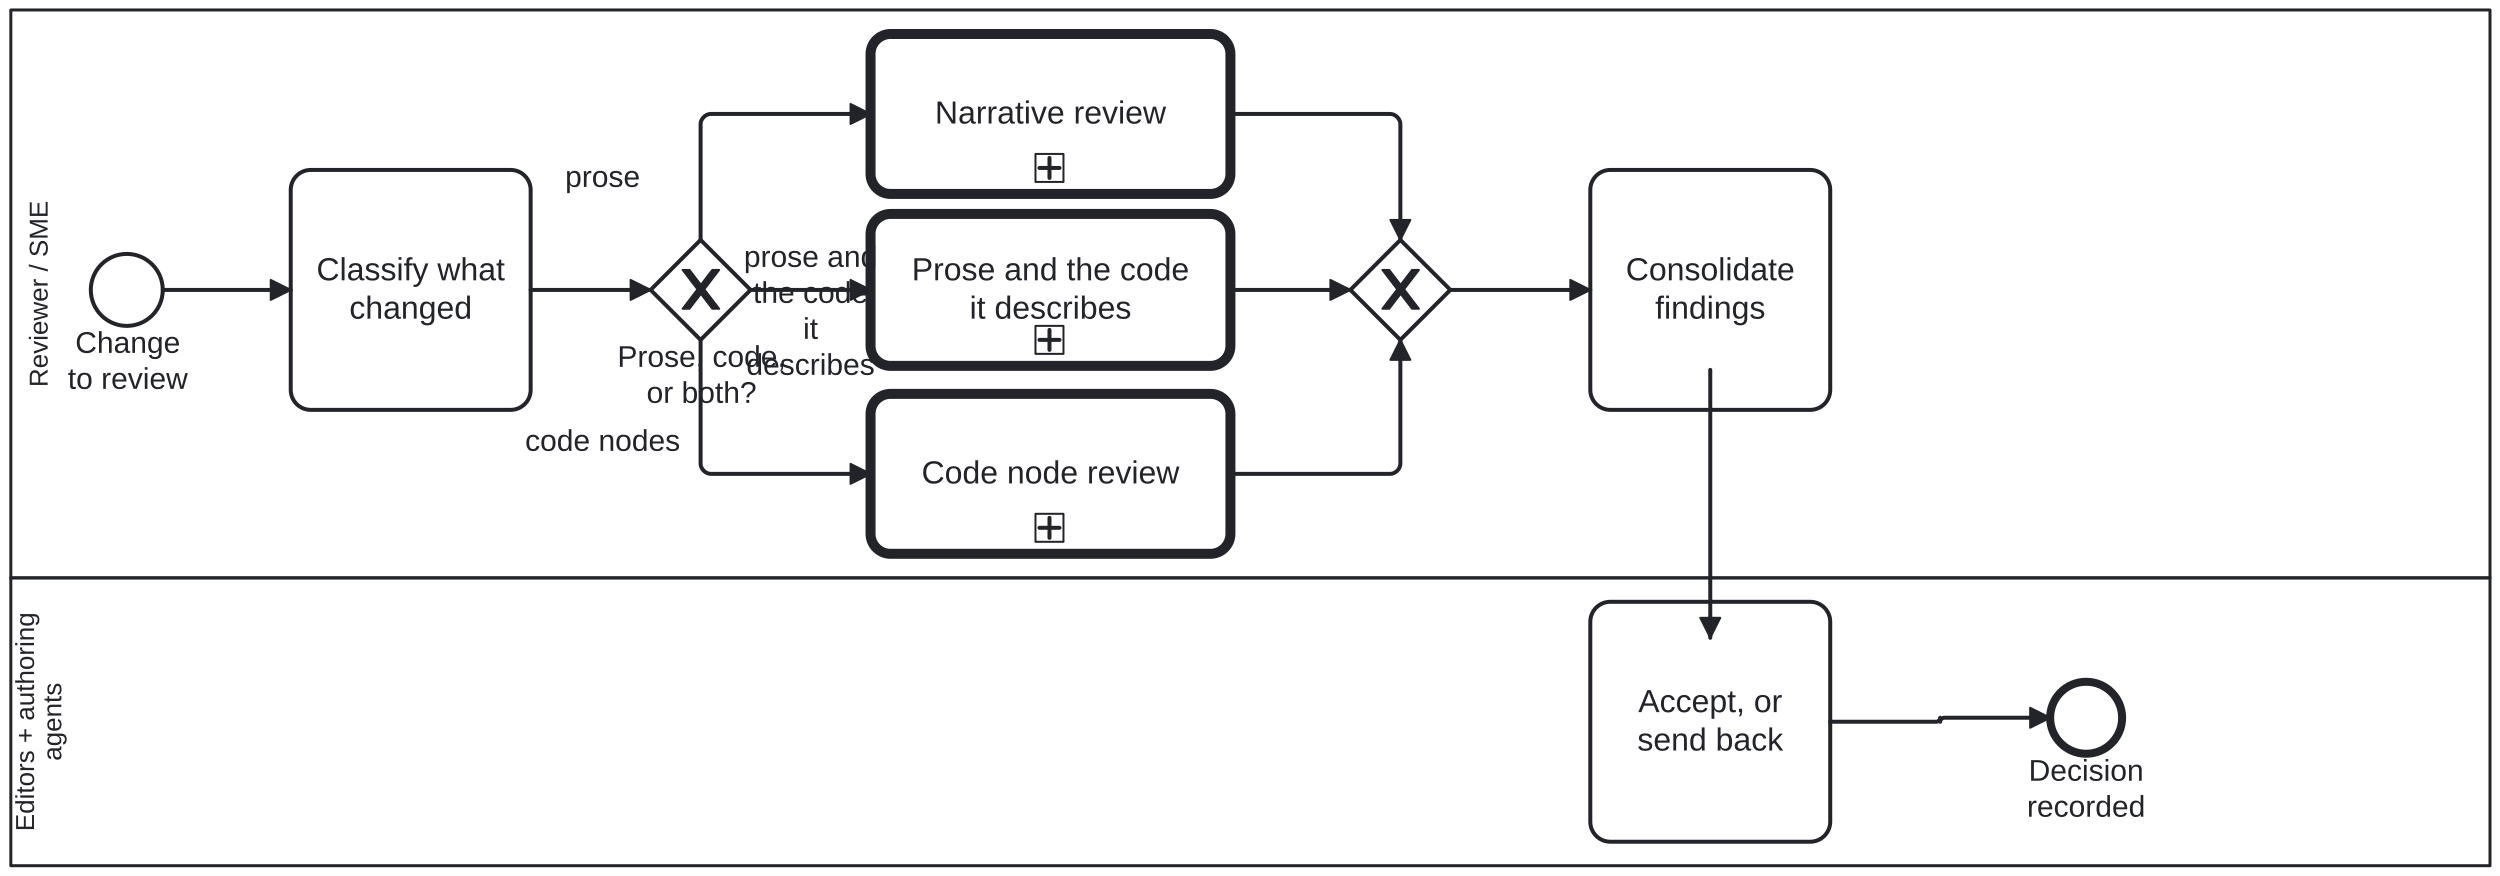
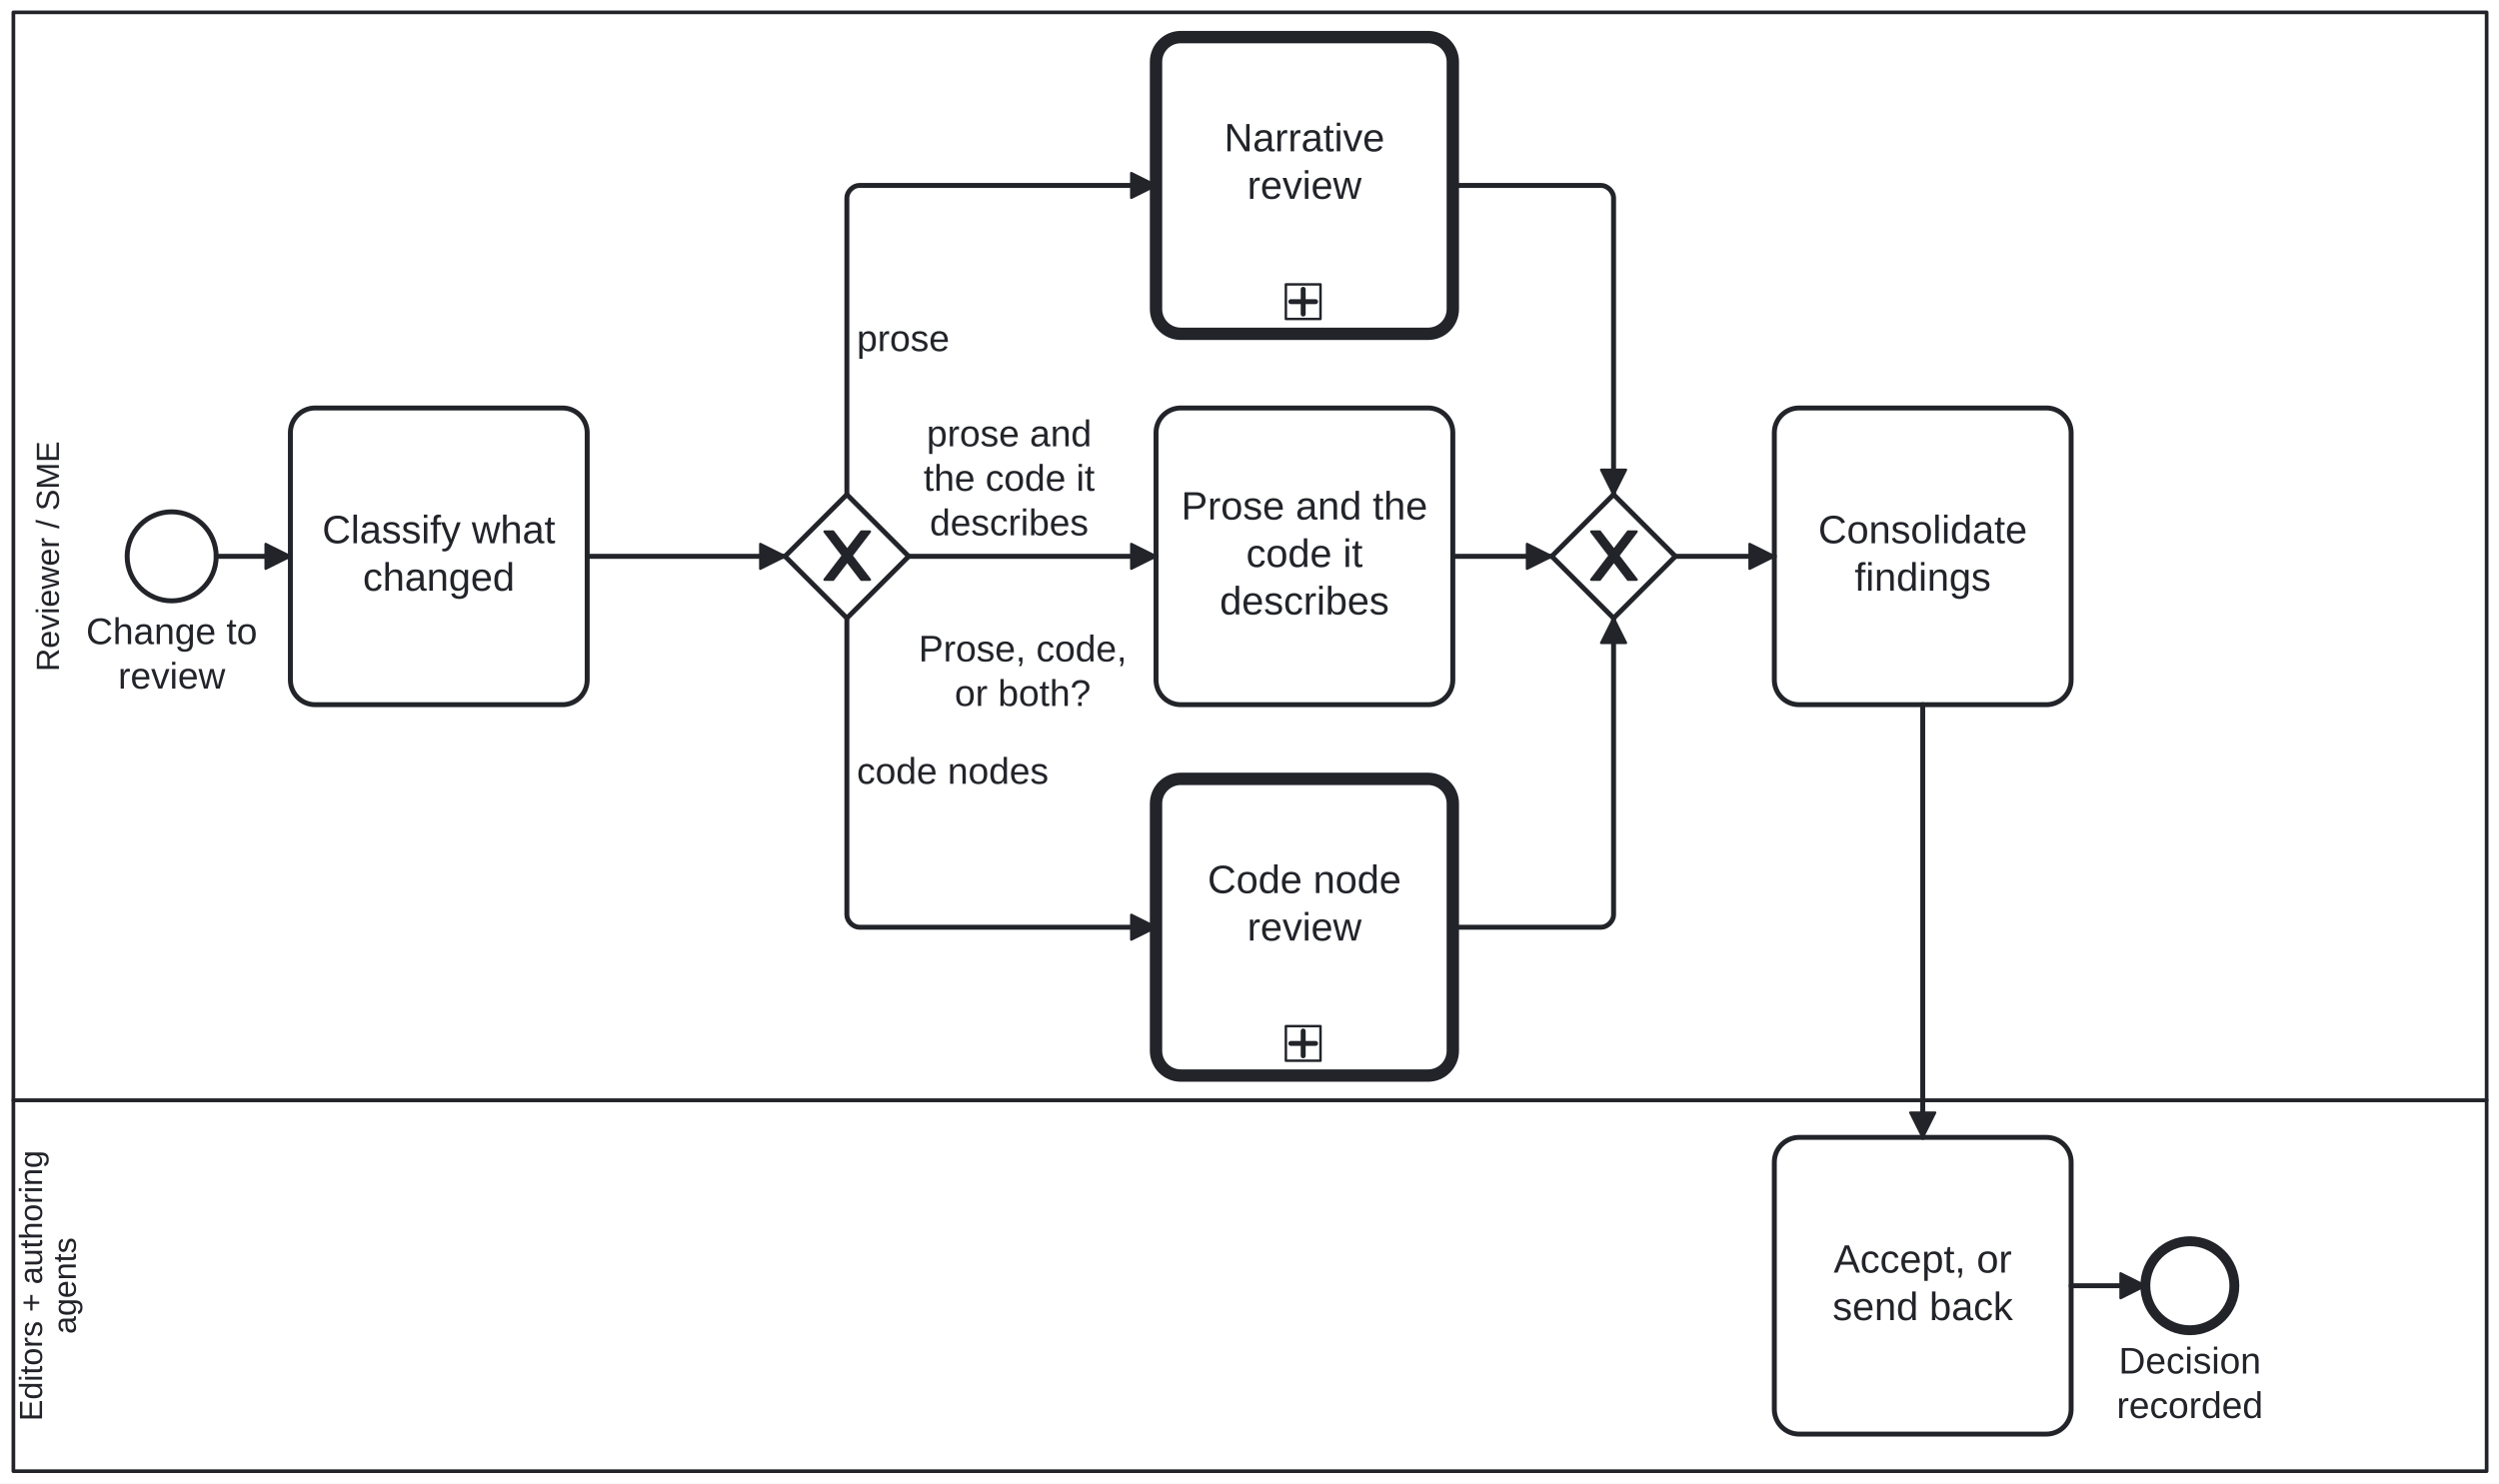
- <svg xmlns="http://www.w3.org/2000/svg" width="100%" style="max-width:100%;height:auto" viewBox="154.587 75 1250.412 438" version="1.1">
-   <rect x="154.587" y="75" width="1250.412" height="438" fill="#ffffff" />
-   <g class="djs-group">
-     <g class="djs-element djs-shape" data-element-id="Lane_EditorDecides" style="display: block;" transform="matrix(1 0 0 1 160 364)">
-       <g class="djs-visual">
-         <rect x="0" y="0" width="1240" height="144" rx="0" ry="0" style="stroke-linecap: round; stroke-linejoin: round; stroke: rgb(34, 36, 42); stroke-width: 1.5px; fill: white; fill-opacity: 0.25;" />
-         <text lineHeight="1.05" class="djs-label" transform="matrix(-1.83697e-16 -1 1 -1.83697e-16 0 144)" style="font-family: Arial, sans-serif; font-size: 13px; font-weight: normal; fill: rgb(34, 36, 42);">
-           <tspan x="17.258" y="11.588">Editors + authoring </tspan>
-           <tspan x="52.484" y="25.238">agents</tspan>
-         </text>
-       </g>
-       <rect class="djs-hit djs-hit-all" x="0" y="0" width="1240" height="144" style="fill: none; stroke-opacity: 0; stroke: white; stroke-width: 15px;" />
+ <svg xmlns="http://www.w3.org/2000/svg" width="100%" style="max-width:100%;height:auto" viewBox="154.587 75 1010.412 600" version="1.1">
+   <rect x="154.587" y="75" width="1010.412" height="600" fill="#ffffff" />
+   <g class="djs-group">
+     <g class="djs-element djs-shape" data-element-id="Lane_EditorDecides" style="display: block;" transform="matrix(1 0 0 1 160 520)">
+       <g class="djs-visual">
+         <rect x="0" y="0" width="1000" height="150" rx="0" ry="0" style="stroke-linecap: round; stroke-linejoin: round; stroke: rgb(34, 36, 42); stroke-width: 1.5px; fill: white; fill-opacity: 0.25;" />
+         <text lineHeight="1.05" class="djs-label" transform="matrix(-1.83697e-16 -1 1 -1.83697e-16 0 150)" style="font-family: Arial, sans-serif; font-size: 13px; font-weight: normal; fill: rgb(34, 36, 42);">
+           <tspan x="20.258" y="11.588">Editors + authoring</tspan>
+           <tspan x="55.484" y="25.238">agents</tspan>
+         </text>
+       </g>
+       <rect class="djs-hit djs-hit-all" x="0" y="0" width="1000" height="150" style="fill: none; stroke-opacity: 0; stroke: white; stroke-width: 15px;" />
    </g>
  </g>
  <g class="djs-group">
    <g class="djs-element djs-shape" data-element-id="Lane_Reviewer" style="display: block;" transform="matrix(1 0 0 1 160 80)">
      <g class="djs-visual">
-         <rect x="0" y="0" width="1240" height="284" rx="0" ry="0" style="stroke-linecap: round; stroke-linejoin: round; stroke: rgb(34, 36, 42); stroke-width: 1.5px; fill: white; fill-opacity: 0.25;" />
-         <text lineHeight="1.05" class="djs-label" transform="matrix(-1.83697e-16 -1 1 -1.83697e-16 0 284)" style="font-family: Arial, sans-serif; font-size: 13px; font-weight: normal; fill: rgb(34, 36, 42);">
-           <tspan x="95.405" y="18.413">Reviewer / SME</tspan>
-         </text>
-       </g>
-       <rect class="djs-hit djs-hit-all" x="0" y="0" width="1240" height="284" style="fill: none; stroke-opacity: 0; stroke: white; stroke-width: 15px;" />
-     </g>
-   </g>
-   <g class="djs-group">
-     <g class="djs-element djs-shape" data-element-id="Start_ChangeToReview" style="display: block;" transform="matrix(1 0 0 1 200 202)">
+         <rect x="0" y="0" width="1000" height="440" rx="0" ry="0" style="stroke-linecap: round; stroke-linejoin: round; stroke: rgb(34, 36, 42); stroke-width: 1.5px; fill: white; fill-opacity: 0.25;" />
+         <text lineHeight="1.05" class="djs-label" transform="matrix(-1.83697e-16 -1 1 -1.83697e-16 0 440)" style="font-family: Arial, sans-serif; font-size: 13px; font-weight: normal; fill: rgb(34, 36, 42);">
+           <tspan x="173.405" y="18.413">Reviewer / SME</tspan>
+         </text>
+       </g>
+       <rect class="djs-hit djs-hit-all" x="0" y="0" width="1000" height="440" style="fill: none; stroke-opacity: 0; stroke: white; stroke-width: 15px;" />
+     </g>
+   </g>
+   <g class="djs-group">
+     <g class="djs-element djs-shape" data-element-id="Start_ChangeToReview" style="display: block;" transform="matrix(1 0 0 1 206 282)">
      <g class="djs-visual">
        <circle cx="18" cy="18" r="18" style="stroke-linecap: round; stroke-linejoin: round; stroke: rgb(34, 36, 42); stroke-width: 2px; fill: white; fill-opacity: 0.95;" />
      </g>
      <rect class="djs-hit djs-hit-all" x="0" y="0" width="36" height="36" style="fill: none; stroke-opacity: 0; stroke: white; stroke-width: 15px;" />
    </g>
  </g>
  <g class="djs-group">
-     <g class="djs-element djs-shape" data-element-id="Start_ChangeToReview_label" style="display: block;" transform="matrix(1 0 0 1 188 238)">
-       <g class="djs-visual">
-         <text lineHeight="1.2" class="djs-label" style="font-family: Arial, sans-serif; font-size: 15px; font-weight: normal; fill: rgb(34, 36, 42);">
-           <tspan x="4.228" y="13.5">Change</tspan>
-           <tspan x="0.489" y="31.5">to review</tspan>
-         </text>
-       </g>
-       <rect class="djs-hit djs-hit-all" x="0" y="0" width="61" height="36" style="fill: none; stroke-opacity: 0; stroke: white; stroke-width: 15px;" />
-     </g>
-   </g>
-   <g class="djs-group">
-     <g class="djs-element djs-shape" data-element-id="Task_ClassifyChange" style="display: block;" transform="matrix(1 0 0 1 300 160)">
+     <g class="djs-element djs-shape" data-element-id="Start_ChangeToReview_label" style="display: block;" transform="matrix(1 0 0 1 169.3828 322)">
+       <g class="djs-visual">
+         <text lineHeight="1.2" class="djs-label" style="font-family: Arial, sans-serif; font-size: 15px; font-weight: normal; fill: rgb(34, 36, 42);">
+           <tspan x="20.007" y="13.5">Change to</tspan>
+           <tspan x="32.945" y="31.5">review</tspan>
+         </text>
+       </g>
+       <rect class="djs-hit djs-hit-all" x="0" y="0" width="109.234" height="36" style="fill: none; stroke-opacity: 0; stroke: white; stroke-width: 15px;" />
+     </g>
+   </g>
+   <g class="djs-group">
+     <g class="djs-element djs-shape" data-element-id="Task_ClassifyChange" style="display: block;" transform="matrix(1 0 0 1 272 240)">
      <g class="djs-visual">
        <rect x="0" y="0" width="120" height="120" rx="10" ry="10" style="stroke-linecap: round; stroke-linejoin: round; stroke: rgb(34, 36, 42); stroke-width: 2px; fill: white; fill-opacity: 0.95;" />
-         <text lineHeight="1.2" class="djs-label" style="font-family: Arial, sans-serif; font-size: 16px; font-weight: normal; fill: rgb(34, 36, 42);">
-           <tspan x="12.875" y="55.2">Classify what</tspan>
-           <tspan x="29.305" y="74.4">changed</tspan>
-         </text>
-       </g>
-       <rect class="djs-hit djs-hit-all" x="0" y="0" width="120" height="120" style="fill: none; stroke-opacity: 0; stroke: white; stroke-width: 15px;" />
-     </g>
-   </g>
-   <g class="djs-group">
-     <g class="djs-element djs-shape" data-element-id="GW_Kind" style="display: block;" transform="matrix(1 0 0 1 480 195)">
+         <text lineHeight="1.2" class="djs-label" transform="translate(0 40.3)" style="font-family: Arial, sans-serif; font-size: 16px; font-weight: normal; fill: rgb(34, 36, 42);">
+           <tspan x="12.875" y="14.4">Classify what</tspan>
+           <tspan x="29.305" y="33.6">changed</tspan>
+         </text>
+       </g>
+       <rect class="djs-hit djs-hit-all" x="0" y="0" width="120" height="120" style="fill: none; stroke-opacity: 0; stroke: white; stroke-width: 15px;" />
+     </g>
+   </g>
+   <g class="djs-group">
+     <g class="djs-element djs-shape" data-element-id="GW_Kind" style="display: block;" transform="matrix(1 0 0 1 472 275)">
      <g class="djs-visual">
        <polygon points="25,0 50,25 25,50 0,25" style="stroke-linecap: round; stroke-linejoin: round; stroke: rgb(34, 36, 42); stroke-width: 2px; fill: white; fill-opacity: 0.95;" />
        <path d="m 16,15 7.429,9.714 -7.429,9.714 3.429,0 5.714,-7.464 5.714,7.464 3.429,0 -7.429,-9.714 7.429,-9.714 -3.429,0 -5.714,7.464 -5.714,-7.464 -3.429,0 z" style="fill: rgb(34, 36, 42); stroke-linecap: round; stroke-linejoin: round; stroke: rgb(34, 36, 42); stroke-width: 1px;" />
      </g>
      <rect class="djs-hit djs-hit-all" x="0" y="0" width="50" height="50" style="fill: none; stroke-opacity: 0; stroke: white; stroke-width: 15px;" />
    </g>
  </g>
  <g class="djs-group">
-     <g class="djs-element djs-shape" data-element-id="GW_Kind_label" style="display: block;" transform="matrix(1 0 0 1 463 245)">
-       <g class="djs-visual">
-         <text lineHeight="1.2" class="djs-label" style="font-family: Arial, sans-serif; font-size: 15px; font-weight: normal; fill: rgb(34, 36, 42);">
-           <tspan x="0.393" y="13.5">Prose, code,</tspan>
-           <tspan x="14.979" y="31.5">or both?</tspan>
-         </text>
-       </g>
-       <rect class="djs-hit djs-hit-all" x="0" y="0" width="85" height="36" style="fill: none; stroke-opacity: 0; stroke: white; stroke-width: 15px;" />
+     <g class="djs-element djs-shape" data-element-id="GW_Kind_label" style="display: block;" transform="matrix(1 0 0 1 506 329)">
+       <g class="djs-visual">
+         <text lineHeight="1.2" class="djs-label" style="font-family: Arial, sans-serif; font-size: 15px; font-weight: normal; fill: rgb(34, 36, 42);">
+           <tspan x="20.002" y="13.5">Prose, code,</tspan>
+           <tspan x="34.589" y="31.5">or both?</tspan>
+         </text>
+       </g>
+       <rect class="djs-hit djs-hit-all" x="0" y="0" width="124.219" height="36" style="fill: none; stroke-opacity: 0; stroke: white; stroke-width: 15px;" />
    </g>
  </g>
  <g class="djs-group">
    <a class="fa-subprocess-link" href="review-narrative.svg" target="_top">
-       <g class="djs-element djs-shape" data-element-id="Call_NarrativeReview" style="display: block;" transform="matrix(1 0 0 1 590 92)">
+       <g class="djs-element djs-shape" data-element-id="Call_NarrativeReview" style="display: block;" transform="matrix(1 0 0 1 622 90)">
        <g class="djs-visual">
-           <rect x="0" y="0" width="180" height="80" rx="10" ry="10" style="stroke-linecap: round; stroke-linejoin: round; stroke: rgb(34, 36, 42); stroke-width: 5px; fill: white; fill-opacity: 0.95;" />
-           <text lineHeight="1.2" class="djs-label" style="font-family: Arial, sans-serif; font-size: 16px; font-weight: normal; fill: rgb(34, 36, 42);">
-             <tspan x="32.207" y="44.8">Narrative review</tspan>
+           <rect x="0" y="0" width="120" height="120" rx="10" ry="10" style="stroke-linecap: round; stroke-linejoin: round; stroke: rgb(34, 36, 42); stroke-width: 5px; fill: white; fill-opacity: 0.95;" />
+           <text lineHeight="1.2" class="djs-label" transform="translate(0 31.8)" style="font-family: Arial, sans-serif; font-size: 16px; font-weight: normal; fill: rgb(34, 36, 42);">
+             <tspan x="27.547" y="14.4">Narrative</tspan>
+             <tspan x="36.883" y="33.6">review</tspan>
          </text>
-           <rect x="0" y="0" width="14" height="14" rx="0" ry="0" style="stroke-linecap: round; stroke-linejoin: round; stroke: rgb(34, 36, 42); stroke-width: 1px; fill: white;" transform="matrix(1 0 0 1 82.5 60)" />
-           <path data-marker="sub-process" d="m82.5,60 m 7,2 l 0,10 m -5,-5 l 10,0" style="fill: white; stroke-linecap: round; stroke-linejoin: round; stroke: rgb(34, 36, 42); stroke-width: 2px;" />
+           <rect x="0" y="0" width="14" height="14" rx="0" ry="0" style="stroke-linecap: round; stroke-linejoin: round; stroke: rgb(34, 36, 42); stroke-width: 1px; fill: white;" transform="matrix(1 0 0 1 52.5 100)" />
+           <path data-marker="sub-process" d="m52.5,100 m 7,2 l 0,10 m -5,-5 l 10,0" style="fill: white; stroke-linecap: round; stroke-linejoin: round; stroke: rgb(34, 36, 42); stroke-width: 2px;" />
        </g>
-         <rect class="djs-hit djs-hit-all" x="0" y="0" width="180" height="80" style="fill: none; stroke-opacity: 0; stroke: white; stroke-width: 15px;" />
+         <rect class="djs-hit djs-hit-all" x="0" y="0" width="120" height="120" style="fill: none; stroke-opacity: 0; stroke: white; stroke-width: 15px;" />
      </g>
    </a>
  </g>
  <g class="djs-group">
-     <g class="djs-element djs-shape" data-element-id="Call_CodeReview" style="display: block;" transform="matrix(1 0 0 1 590 272)">
-       <g class="djs-visual">
-         <rect x="0" y="0" width="180" height="80" rx="10" ry="10" style="stroke-linecap: round; stroke-linejoin: round; stroke: rgb(34, 36, 42); stroke-width: 5px; fill: white; fill-opacity: 0.95;" />
-         <text lineHeight="1.2" class="djs-label" style="font-family: Arial, sans-serif; font-size: 16px; font-weight: normal; fill: rgb(34, 36, 42);">
-           <tspan x="25.516" y="44.8">Code node review</tspan>
-         </text>
-         <rect x="0" y="0" width="14" height="14" rx="0" ry="0" style="stroke-linecap: round; stroke-linejoin: round; stroke: rgb(34, 36, 42); stroke-width: 1px; fill: white;" transform="matrix(1 0 0 1 82.5 60)" />
-         <path data-marker="sub-process" d="m82.5,60 m 7,2 l 0,10 m -5,-5 l 10,0" style="fill: white; stroke-linecap: round; stroke-linejoin: round; stroke: rgb(34, 36, 42); stroke-width: 2px;" />
-       </g>
-       <rect class="djs-hit djs-hit-all" x="0" y="0" width="180" height="80" style="fill: none; stroke-opacity: 0; stroke: white; stroke-width: 15px;" />
-     </g>
-   </g>
-   <g class="djs-group">
-     <g class="djs-element djs-shape" data-element-id="Call_NarrativeCodeReview" style="display: block;" transform="matrix(1 0 0 1 590 182)">
-       <g class="djs-visual">
-         <rect x="0" y="0" width="180" height="76" rx="10" ry="10" style="stroke-linecap: round; stroke-linejoin: round; stroke: rgb(34, 36, 42); stroke-width: 5px; fill: white; fill-opacity: 0.95;" />
-         <text lineHeight="1.2" class="djs-label" style="font-family: Arial, sans-serif; font-size: 16px; font-weight: normal; fill: rgb(34, 36, 42);">
-           <tspan x="20.617" y="33.2">Prose and the code</tspan>
-           <tspan x="49.539" y="52.4">it describes</tspan>
-         </text>
-         <rect x="0" y="0" width="14" height="14" rx="0" ry="0" style="stroke-linecap: round; stroke-linejoin: round; stroke: rgb(34, 36, 42); stroke-width: 1px; fill: white;" transform="matrix(1 0 0 1 82.5 56)" />
-         <path data-marker="sub-process" d="m82.5,56 m 7,2 l 0,10 m -5,-5 l 10,0" style="fill: white; stroke-linecap: round; stroke-linejoin: round; stroke: rgb(34, 36, 42); stroke-width: 2px;" />
-       </g>
-       <rect class="djs-hit djs-hit-all" x="0" y="0" width="180" height="76" style="fill: none; stroke-opacity: 0; stroke: white; stroke-width: 15px;" />
-     </g>
-   </g>
-   <g class="djs-group">
-     <g class="djs-element djs-shape" data-element-id="GW_Join" style="display: block;" transform="matrix(1 0 0 1 830 195)">
+     <g class="djs-element djs-shape" data-element-id="Call_CodeReview" style="display: block;" transform="matrix(1 0 0 1 622 390)">
+       <g class="djs-visual">
+         <rect x="0" y="0" width="120" height="120" rx="10" ry="10" style="stroke-linecap: round; stroke-linejoin: round; stroke: rgb(34, 36, 42); stroke-width: 5px; fill: white; fill-opacity: 0.95;" />
+         <text lineHeight="1.2" class="djs-label" transform="translate(0 31.8)" style="font-family: Arial, sans-serif; font-size: 16px; font-weight: normal; fill: rgb(34, 36, 42);">
+           <tspan x="20.855" y="14.4">Code node</tspan>
+           <tspan x="36.883" y="33.6">review</tspan>
+         </text>
+         <rect x="0" y="0" width="14" height="14" rx="0" ry="0" style="stroke-linecap: round; stroke-linejoin: round; stroke: rgb(34, 36, 42); stroke-width: 1px; fill: white;" transform="matrix(1 0 0 1 52.5 100)" />
+         <path data-marker="sub-process" d="m52.5,100 m 7,2 l 0,10 m -5,-5 l 10,0" style="fill: white; stroke-linecap: round; stroke-linejoin: round; stroke: rgb(34, 36, 42); stroke-width: 2px;" />
+       </g>
+       <rect class="djs-hit djs-hit-all" x="0" y="0" width="120" height="120" style="fill: none; stroke-opacity: 0; stroke: white; stroke-width: 15px;" />
+     </g>
+   </g>
+   <g class="djs-group">
+     <g class="djs-element djs-shape" data-element-id="Call_NarrativeCodeReview" style="display: block;" transform="matrix(1 0 0 1 622 240)">
+       <g class="djs-visual">
+         <rect x="0" y="0" width="120" height="120" rx="10" ry="10" style="stroke-linecap: round; stroke-linejoin: round; stroke: rgb(34, 36, 42); stroke-width: 2px; fill: white; fill-opacity: 0.95;" />
+         <text lineHeight="1.2" class="djs-label" transform="translate(0 30.7)" style="font-family: Arial, sans-serif; font-size: 16px; font-weight: normal; fill: rgb(34, 36, 42);">
+           <tspan x="10.188" y="14.4">Prose and the</tspan>
+           <tspan x="36.43" y="33.6">code it</tspan>
+           <tspan x="25.762" y="52.8">describes</tspan>
+         </text>
+       </g>
+       <rect class="djs-hit djs-hit-all" x="0" y="0" width="120" height="120" style="fill: none; stroke-opacity: 0; stroke: white; stroke-width: 15px;" />
+     </g>
+   </g>
+   <g class="djs-group">
+     <g class="djs-element djs-shape" data-element-id="GW_Join" style="display: block;" transform="matrix(1 0 0 1 782 275)">
      <g class="djs-visual">
        <polygon points="25,0 50,25 25,50 0,25" style="stroke-linecap: round; stroke-linejoin: round; stroke: rgb(34, 36, 42); stroke-width: 2px; fill: white; fill-opacity: 0.95;" />
        <path d="m 16,15 7.429,9.714 -7.429,9.714 3.429,0 5.714,-7.464 5.714,7.464 3.429,0 -7.429,-9.714 7.429,-9.714 -3.429,0 -5.714,7.464 -5.714,-7.464 -3.429,0 z" style="fill: rgb(34, 36, 42); stroke-linecap: round; stroke-linejoin: round; stroke: rgb(34, 36, 42); stroke-width: 1px;" />
      </g>
      <rect class="djs-hit djs-hit-all" x="0" y="0" width="50" height="50" style="fill: none; stroke-opacity: 0; stroke: white; stroke-width: 15px;" />
    </g>
  </g>
  <g class="djs-group">
-     <g class="djs-element djs-shape" data-element-id="Task_Consolidate" style="display: block;" transform="matrix(1 0 0 1 950 160)">
+     <g class="djs-element djs-shape" data-element-id="Task_Consolidate" style="display: block;" transform="matrix(1 0 0 1 872 240)">
      <g class="djs-visual">
        <rect x="0" y="0" width="120" height="120" rx="10" ry="10" style="stroke-linecap: round; stroke-linejoin: round; stroke: rgb(34, 36, 42); stroke-width: 2px; fill: white; fill-opacity: 0.95;" />
-         <text lineHeight="1.2" class="djs-label" style="font-family: Arial, sans-serif; font-size: 16px; font-weight: normal; fill: rgb(34, 36, 42);">
-           <tspan x="17.75" y="55.2">Consolidate </tspan>
-           <tspan x="32.426" y="74.4">findings</tspan>
-         </text>
-       </g>
-       <rect class="djs-hit djs-hit-all" x="0" y="0" width="120" height="120" style="fill: none; stroke-opacity: 0; stroke: white; stroke-width: 15px;" />
-     </g>
-   </g>
-   <g class="djs-group">
-     <g class="djs-element djs-shape" data-element-id="Task_EditorDecides" style="display: block;" transform="matrix(1 0 0 1 950 376)">
+         <text lineHeight="1.2" class="djs-label" transform="translate(0 40.3)" style="font-family: Arial, sans-serif; font-size: 16px; font-weight: normal; fill: rgb(34, 36, 42);">
+           <tspan x="17.75" y="14.4">Consolidate</tspan>
+           <tspan x="32.426" y="33.6">findings</tspan>
+         </text>
+       </g>
+       <rect class="djs-hit djs-hit-all" x="0" y="0" width="120" height="120" style="fill: none; stroke-opacity: 0; stroke: white; stroke-width: 15px;" />
+     </g>
+   </g>
+   <g class="djs-group">
+     <g class="djs-element djs-shape" data-element-id="Task_EditorDecides" style="display: block;" transform="matrix(1 0 0 1 872 535)">
      <g class="djs-visual">
        <rect x="0" y="0" width="120" height="120" rx="10" ry="10" style="stroke-linecap: round; stroke-linejoin: round; stroke: rgb(34, 36, 42); stroke-width: 2px; fill: white; fill-opacity: 0.95;" />
-         <text lineHeight="1.2" class="djs-label" style="font-family: Arial, sans-serif; font-size: 16px; font-weight: normal; fill: rgb(34, 36, 42);">
-           <tspan x="23.984" y="55.2">Accept, or </tspan>
-           <tspan x="23.531" y="74.4">send back</tspan>
-         </text>
-       </g>
-       <rect class="djs-hit djs-hit-all" x="0" y="0" width="120" height="120" style="fill: none; stroke-opacity: 0; stroke: white; stroke-width: 15px;" />
-     </g>
-   </g>
-   <g class="djs-group">
-     <g class="djs-element djs-shape" data-element-id="End_Reviewed" style="display: block;" transform="matrix(1 0 0 1 1180 416)">
+         <text lineHeight="1.2" class="djs-label" transform="translate(0 40.3)" style="font-family: Arial, sans-serif; font-size: 16px; font-weight: normal; fill: rgb(34, 36, 42);">
+           <tspan x="23.984" y="14.4">Accept, or</tspan>
+           <tspan x="23.531" y="33.6">send back</tspan>
+         </text>
+       </g>
+       <rect class="djs-hit djs-hit-all" x="0" y="0" width="120" height="120" style="fill: none; stroke-opacity: 0; stroke: white; stroke-width: 15px;" />
+     </g>
+   </g>
+   <g class="djs-group">
+     <g class="djs-element djs-shape" data-element-id="End_Reviewed" style="display: block;" transform="matrix(1 0 0 1 1022 577)">
      <g class="djs-visual">
        <circle cx="18" cy="18" r="18" style="stroke-linecap: round; stroke-linejoin: round; stroke: rgb(34, 36, 42); stroke-width: 4px; fill: white; fill-opacity: 0.95;" />
      </g>
      <rect class="djs-hit djs-hit-all" x="0" y="0" width="36" height="36" style="fill: none; stroke-opacity: 0; stroke: white; stroke-width: 15px;" />
    </g>
  </g>
  <g class="djs-group">
-     <g class="djs-element djs-shape" data-element-id="End_Reviewed_label" style="display: block;" transform="matrix(1 0 0 1 1168 452)">
-       <g class="djs-visual">
-         <text lineHeight="1.2" class="djs-label" style="font-family: Arial, sans-serif; font-size: 15px; font-weight: normal; fill: rgb(34, 36, 42);">
-           <tspan x="1.238" y="13.5">Decision</tspan>
-           <tspan x="0.399" y="31.5">recorded</tspan>
-         </text>
-       </g>
-       <rect class="djs-hit djs-hit-all" x="0" y="0" width="60" height="36" style="fill: none; stroke-opacity: 0; stroke: white; stroke-width: 15px;" />
+     <g class="djs-element djs-shape" data-element-id="End_Reviewed_label" style="display: block;" transform="matrix(1 0 0 1 990.3984 617)">
+       <g class="djs-visual">
+         <text lineHeight="1.2" class="djs-label" style="font-family: Arial, sans-serif; font-size: 15px; font-weight: normal; fill: rgb(34, 36, 42);">
+           <tspan x="20.839" y="13.5">Decision</tspan>
+           <tspan x="20.001" y="31.5">recorded</tspan>
+         </text>
+       </g>
+       <rect class="djs-hit djs-hit-all" x="0" y="0" width="99.203" height="36" style="fill: none; stroke-opacity: 0; stroke: white; stroke-width: 15px;" />
    </g>
  </g>
  <g class="djs-group">
    <g class="djs-element djs-connection" data-element-id="F_R1" style="display: block;">
      <g class="djs-visual">
        <defs>
          <marker id="bpmn-marker-1" viewBox="0 0 20 20" refX="11" refY="10" markerWidth="10" markerHeight="10" orient="auto">
            <path d="M 1 5 L 11 10 L 1 15 Z" style="stroke-linecap: round; stroke-linejoin: round; stroke: rgb(34, 36, 42); stroke-width: 1px; fill: rgb(34, 36, 42);" />
          </marker>
        </defs>
-         <path data-corner-radius="5" style="fill: none; stroke-linecap: round; stroke-linejoin: round; stroke: rgb(34, 36, 42); stroke-width: 2px; marker-end: url('#bpmn-marker-1');" d="M236,220L300,220" />
-       </g>
-       <path d="M236,220L300,220" class="djs-hit djs-hit-stroke" style="fill: none; stroke-opacity: 0; stroke: white; stroke-width: 15px;" />
+         <path data-corner-radius="5" style="fill: none; stroke-linecap: round; stroke-linejoin: round; stroke: rgb(34, 36, 42); stroke-width: 2px; marker-end: url('#bpmn-marker-1');" d="M242,300L272,300" />
+       </g>
+       <path d="M242,300L272,300" class="djs-hit djs-hit-stroke" style="fill: none; stroke-opacity: 0; stroke: white; stroke-width: 15px;" />
    </g>
  </g>
  <g class="djs-group">
    <g class="djs-element djs-connection" data-element-id="F_R2" style="display: block;">
      <g class="djs-visual">
        <defs>
          <marker id="bpmn-marker-2" viewBox="0 0 20 20" refX="11" refY="10" markerWidth="10" markerHeight="10" orient="auto">
            <path d="M 1 5 L 11 10 L 1 15 Z" style="stroke-linecap: round; stroke-linejoin: round; stroke: rgb(34, 36, 42); stroke-width: 1px; fill: rgb(34, 36, 42);" />
          </marker>
        </defs>
-         <path data-corner-radius="5" style="fill: none; stroke-linecap: round; stroke-linejoin: round; stroke: rgb(34, 36, 42); stroke-width: 2px; marker-end: url('#bpmn-marker-2');" d="M420,220L480,220" />
-       </g>
-       <path d="M420,220L480,220" class="djs-hit djs-hit-stroke" style="fill: none; stroke-opacity: 0; stroke: white; stroke-width: 15px;" />
+         <path data-corner-radius="5" style="fill: none; stroke-linecap: round; stroke-linejoin: round; stroke: rgb(34, 36, 42); stroke-width: 2px; marker-end: url('#bpmn-marker-2');" d="M392,300L472,300" />
+       </g>
+       <path d="M392,300L472,300" class="djs-hit djs-hit-stroke" style="fill: none; stroke-opacity: 0; stroke: white; stroke-width: 15px;" />
    </g>
  </g>
  <g class="djs-group">
    <g class="djs-element djs-connection" data-element-id="F_R3" style="display: block;">
      <g class="djs-visual">
        <defs>
          <marker id="bpmn-marker-3" viewBox="0 0 20 20" refX="11" refY="10" markerWidth="10" markerHeight="10" orient="auto">
            <path d="M 1 5 L 11 10 L 1 15 Z" style="stroke-linecap: round; stroke-linejoin: round; stroke: rgb(34, 36, 42); stroke-width: 1px; fill: rgb(34, 36, 42);" />
          </marker>
        </defs>
-         <path data-corner-radius="5" style="fill: none; stroke-linecap: round; stroke-linejoin: round; stroke: rgb(34, 36, 42); stroke-width: 2px; marker-end: url('#bpmn-marker-3');" d="M505,195L505,137C505,134.5,507.5,132,510,132L590,132" />
-       </g>
-       <path d="M505,195L505,132L590,132" class="djs-hit djs-hit-stroke" style="fill: none; stroke-opacity: 0; stroke: white; stroke-width: 15px;" />
-     </g>
-   </g>
-   <g class="djs-group">
-     <g class="djs-element djs-shape" data-element-id="F_R3_label" style="display: block;" transform="matrix(1 0 0 1 437 155)">
-       <g class="djs-visual">
-         <text lineHeight="1.2" class="djs-label" style="font-family: Arial, sans-serif; font-size: 15px; font-weight: normal; fill: rgb(34, 36, 42);">
-           <tspan x="0.239" y="13.5">prose</tspan>
-         </text>
-       </g>
-       <rect class="djs-hit djs-hit-all" x="0" y="0" width="38" height="18" style="fill: none; stroke-opacity: 0; stroke: white; stroke-width: 15px;" />
+         <path data-corner-radius="5" style="fill: none; stroke-linecap: round; stroke-linejoin: round; stroke: rgb(34, 36, 42); stroke-width: 2px; marker-end: url('#bpmn-marker-3');" d="M497,275L497,155C497,152.5,499.5,150,502,150L622,150" />
+       </g>
+       <path d="M497,275L497,150L622,150" class="djs-hit djs-hit-stroke" style="fill: none; stroke-opacity: 0; stroke: white; stroke-width: 15px;" />
+     </g>
+   </g>
+   <g class="djs-group">
+     <g class="djs-element djs-shape" data-element-id="F_R3_label" style="display: block;" transform="matrix(1 0 0 1 481 203.5)">
+       <g class="djs-visual">
+         <text lineHeight="1.2" class="djs-label" style="font-family: Arial, sans-serif; font-size: 15px; font-weight: normal; fill: rgb(34, 36, 42);">
+           <tspan x="20.005" y="13.5">prose</tspan>
+         </text>
+       </g>
+       <rect class="djs-hit djs-hit-all" x="0" y="0" width="77.531" height="18" style="fill: none; stroke-opacity: 0; stroke: white; stroke-width: 15px;" />
    </g>
  </g>
  <g class="djs-group">
    <g class="djs-element djs-connection" data-element-id="F_R4" style="display: block;">
      <g class="djs-visual">
        <defs>
          <marker id="bpmn-marker-4" viewBox="0 0 20 20" refX="11" refY="10" markerWidth="10" markerHeight="10" orient="auto">
            <path d="M 1 5 L 11 10 L 1 15 Z" style="stroke-linecap: round; stroke-linejoin: round; stroke: rgb(34, 36, 42); stroke-width: 1px; fill: rgb(34, 36, 42);" />
          </marker>
        </defs>
-         <path data-corner-radius="5" style="fill: none; stroke-linecap: round; stroke-linejoin: round; stroke: rgb(34, 36, 42); stroke-width: 2px; marker-end: url('#bpmn-marker-4');" d="M505,245L505,307C505,309.5,507.5,312,510,312L590,312" />
-       </g>
-       <path d="M505,245L505,312L590,312" class="djs-hit djs-hit-stroke" style="fill: none; stroke-opacity: 0; stroke: white; stroke-width: 15px;" />
-     </g>
-   </g>
-   <g class="djs-group">
-     <g class="djs-element djs-shape" data-element-id="F_R4_label" style="display: block;" transform="matrix(1 0 0 1 417 287)">
-       <g class="djs-visual">
-         <text lineHeight="1.2" class="djs-label" style="font-family: Arial, sans-serif; font-size: 15px; font-weight: normal; fill: rgb(34, 36, 42);">
-           <tspan x="0.218" y="13.5">code nodes</tspan>
-         </text>
-       </g>
-       <rect class="djs-hit djs-hit-all" x="0" y="0" width="78" height="18" style="fill: none; stroke-opacity: 0; stroke: white; stroke-width: 15px;" />
+         <path data-corner-radius="5" style="fill: none; stroke-linecap: round; stroke-linejoin: round; stroke: rgb(34, 36, 42); stroke-width: 2px; marker-end: url('#bpmn-marker-4');" d="M497,325L497,445C497,447.5,499.5,450,502,450L622,450" />
+       </g>
+       <path d="M497,325L497,450L622,450" class="djs-hit djs-hit-stroke" style="fill: none; stroke-opacity: 0; stroke: white; stroke-width: 15px;" />
+     </g>
+   </g>
+   <g class="djs-group">
+     <g class="djs-element djs-shape" data-element-id="F_R4_label" style="display: block;" transform="matrix(1 0 0 1 481 378.5)">
+       <g class="djs-visual">
+         <text lineHeight="1.2" class="djs-label" style="font-family: Arial, sans-serif; font-size: 15px; font-weight: normal; fill: rgb(34, 36, 42);">
+           <tspan x="20.007" y="13.5">code nodes</tspan>
+         </text>
+       </g>
+       <rect class="djs-hit djs-hit-all" x="0" y="0" width="117.578" height="18" style="fill: none; stroke-opacity: 0; stroke: white; stroke-width: 15px;" />
    </g>
  </g>
  <g class="djs-group">
    <g class="djs-element djs-connection" data-element-id="F_R10" style="display: block;">
      <g class="djs-visual">
        <defs>
          <marker id="bpmn-marker-5" viewBox="0 0 20 20" refX="11" refY="10" markerWidth="10" markerHeight="10" orient="auto">
            <path d="M 1 5 L 11 10 L 1 15 Z" style="stroke-linecap: round; stroke-linejoin: round; stroke: rgb(34, 36, 42); stroke-width: 1px; fill: rgb(34, 36, 42);" />
          </marker>
        </defs>
-         <path data-corner-radius="5" style="fill: none; stroke-linecap: round; stroke-linejoin: round; stroke: rgb(34, 36, 42); stroke-width: 2px; marker-end: url('#bpmn-marker-5');" d="M530,220L590,220" />
-       </g>
-       <path d="M530,220L590,220" class="djs-hit djs-hit-stroke" style="fill: none; stroke-opacity: 0; stroke: white; stroke-width: 15px;" />
-     </g>
-   </g>
-   <g class="djs-group">
-     <g class="djs-element djs-shape" data-element-id="F_R10_label" style="display: block;" transform="matrix(1 0 0 1 525 195)">
-       <g class="djs-visual">
-         <text lineHeight="1.2" class="djs-label" style="font-family: Arial, sans-serif; font-size: 15px; font-weight: normal; fill: rgb(34, 36, 42);">
-           <tspan x="1.642" y="13.5">prose and </tspan>
-           <tspan x="6.227" y="31.5">the code </tspan>
-           <tspan x="31.25" y="49.5">it </tspan>
-           <tspan x="2.902" y="67.5">describes</tspan>
-         </text>
-       </g>
-       <rect class="djs-hit djs-hit-all" x="0" y="0" width="70" height="54" style="fill: none; stroke-opacity: 0; stroke: white; stroke-width: 15px;" />
+         <path data-corner-radius="5" style="fill: none; stroke-linecap: round; stroke-linejoin: round; stroke: rgb(34, 36, 42); stroke-width: 2px; marker-end: url('#bpmn-marker-5');" d="M522,300L622,300" />
+       </g>
+       <path d="M522,300L622,300" class="djs-hit djs-hit-stroke" style="fill: none; stroke-opacity: 0; stroke: white; stroke-width: 15px;" />
+     </g>
+   </g>
+   <g class="djs-group">
+     <g class="djs-element djs-shape" data-element-id="F_R10_label" style="display: block;" transform="matrix(1 0 0 1 508 242)">
+       <g class="djs-visual">
+         <text lineHeight="1.2" class="djs-label" style="font-family: Arial, sans-serif; font-size: 15px; font-weight: normal; fill: rgb(34, 36, 42);">
+           <tspan x="21.251" y="13.5">prose and</tspan>
+           <tspan x="20.002" y="31.5">the code it</tspan>
+           <tspan x="22.511" y="49.5">describes</tspan>
+         </text>
+       </g>
+       <rect class="djs-hit djs-hit-all" x="0" y="0" width="109.219" height="54" style="fill: none; stroke-opacity: 0; stroke: white; stroke-width: 15px;" />
    </g>
  </g>
  <g class="djs-group">
    <g class="djs-element djs-connection" data-element-id="F_R5" style="display: block;">
      <g class="djs-visual">
        <defs>
          <marker id="bpmn-marker-6" viewBox="0 0 20 20" refX="11" refY="10" markerWidth="10" markerHeight="10" orient="auto">
            <path d="M 1 5 L 11 10 L 1 15 Z" style="stroke-linecap: round; stroke-linejoin: round; stroke: rgb(34, 36, 42); stroke-width: 1px; fill: rgb(34, 36, 42);" />
          </marker>
        </defs>
-         <path data-corner-radius="5" style="fill: none; stroke-linecap: round; stroke-linejoin: round; stroke: rgb(34, 36, 42); stroke-width: 2px; marker-end: url('#bpmn-marker-6');" d="M770,132L850,132C852.5,132,855,134.5,855,137L855,195" />
-       </g>
-       <path d="M770,132L855,132L855,195" class="djs-hit djs-hit-stroke" style="fill: none; stroke-opacity: 0; stroke: white; stroke-width: 15px;" />
+         <path data-corner-radius="5" style="fill: none; stroke-linecap: round; stroke-linejoin: round; stroke: rgb(34, 36, 42); stroke-width: 2px; marker-end: url('#bpmn-marker-6');" d="M742,150L802,150C804.5,150,807,152.5,807,155L807,275" />
+       </g>
+       <path d="M742,150L807,150L807,275" class="djs-hit djs-hit-stroke" style="fill: none; stroke-opacity: 0; stroke: white; stroke-width: 15px;" />
    </g>
  </g>
  <g class="djs-group">
    <g class="djs-element djs-connection" data-element-id="F_R11" style="display: block;">
      <g class="djs-visual">
        <defs>
          <marker id="bpmn-marker-7" viewBox="0 0 20 20" refX="11" refY="10" markerWidth="10" markerHeight="10" orient="auto">
            <path d="M 1 5 L 11 10 L 1 15 Z" style="stroke-linecap: round; stroke-linejoin: round; stroke: rgb(34, 36, 42); stroke-width: 1px; fill: rgb(34, 36, 42);" />
          </marker>
        </defs>
-         <path data-corner-radius="5" style="fill: none; stroke-linecap: round; stroke-linejoin: round; stroke: rgb(34, 36, 42); stroke-width: 2px; marker-end: url('#bpmn-marker-7');" d="M770,220L830,220" />
-       </g>
-       <path d="M770,220L830,220" class="djs-hit djs-hit-stroke" style="fill: none; stroke-opacity: 0; stroke: white; stroke-width: 15px;" />
+         <path data-corner-radius="5" style="fill: none; stroke-linecap: round; stroke-linejoin: round; stroke: rgb(34, 36, 42); stroke-width: 2px; marker-end: url('#bpmn-marker-7');" d="M742,300L782,300" />
+       </g>
+       <path d="M742,300L782,300" class="djs-hit djs-hit-stroke" style="fill: none; stroke-opacity: 0; stroke: white; stroke-width: 15px;" />
    </g>
  </g>
  <g class="djs-group">
    <g class="djs-element djs-connection" data-element-id="F_R6" style="display: block;">
      <g class="djs-visual">
        <defs>
          <marker id="bpmn-marker-8" viewBox="0 0 20 20" refX="11" refY="10" markerWidth="10" markerHeight="10" orient="auto">
            <path d="M 1 5 L 11 10 L 1 15 Z" style="stroke-linecap: round; stroke-linejoin: round; stroke: rgb(34, 36, 42); stroke-width: 1px; fill: rgb(34, 36, 42);" />
          </marker>
        </defs>
-         <path data-corner-radius="5" style="fill: none; stroke-linecap: round; stroke-linejoin: round; stroke: rgb(34, 36, 42); stroke-width: 2px; marker-end: url('#bpmn-marker-8');" d="M770,312L850,312C852.5,312,855,309.5,855,307L855,245" />
-       </g>
-       <path d="M770,312L855,312L855,245" class="djs-hit djs-hit-stroke" style="fill: none; stroke-opacity: 0; stroke: white; stroke-width: 15px;" />
+         <path data-corner-radius="5" style="fill: none; stroke-linecap: round; stroke-linejoin: round; stroke: rgb(34, 36, 42); stroke-width: 2px; marker-end: url('#bpmn-marker-8');" d="M742,450L802,450C804.5,450,807,447.5,807,445L807,325" />
+       </g>
+       <path d="M742,450L807,450L807,325" class="djs-hit djs-hit-stroke" style="fill: none; stroke-opacity: 0; stroke: white; stroke-width: 15px;" />
    </g>
  </g>
  <g class="djs-group">
    <g class="djs-element djs-connection" data-element-id="F_R7" style="display: block;">
      <g class="djs-visual">
        <defs>
          <marker id="bpmn-marker-9" viewBox="0 0 20 20" refX="11" refY="10" markerWidth="10" markerHeight="10" orient="auto">
            <path d="M 1 5 L 11 10 L 1 15 Z" style="stroke-linecap: round; stroke-linejoin: round; stroke: rgb(34, 36, 42); stroke-width: 1px; fill: rgb(34, 36, 42);" />
          </marker>
        </defs>
-         <path data-corner-radius="5" style="fill: none; stroke-linecap: round; stroke-linejoin: round; stroke: rgb(34, 36, 42); stroke-width: 2px; marker-end: url('#bpmn-marker-9');" d="M880,220L950,220" />
-       </g>
-       <path d="M880,220L950,220" class="djs-hit djs-hit-stroke" style="fill: none; stroke-opacity: 0; stroke: white; stroke-width: 15px;" />
+         <path data-corner-radius="5" style="fill: none; stroke-linecap: round; stroke-linejoin: round; stroke: rgb(34, 36, 42); stroke-width: 2px; marker-end: url('#bpmn-marker-9');" d="M832,300L872,300" />
+       </g>
+       <path d="M832,300L872,300" class="djs-hit djs-hit-stroke" style="fill: none; stroke-opacity: 0; stroke: white; stroke-width: 15px;" />
    </g>
  </g>
  <g class="djs-group">
    <g class="djs-element djs-connection" data-element-id="F_R8" style="display: block;">
      <g class="djs-visual">
        <defs>
          <marker id="bpmn-marker-10" viewBox="0 0 20 20" refX="11" refY="10" markerWidth="10" markerHeight="10" orient="auto">
            <path d="M 1 5 L 11 10 L 1 15 Z" style="stroke-linecap: round; stroke-linejoin: round; stroke: rgb(34, 36, 42); stroke-width: 1px; fill: rgb(34, 36, 42);" />
          </marker>
        </defs>
-         <path data-corner-radius="5" style="fill: none; stroke-linecap: round; stroke-linejoin: round; stroke: rgb(34, 36, 42); stroke-width: 2px; marker-end: url('#bpmn-marker-10');" d="M1010,260L1010,394" />
-       </g>
-       <path d="M1010,260L1010,394" class="djs-hit djs-hit-stroke" style="fill: none; stroke-opacity: 0; stroke: white; stroke-width: 15px;" />
+         <path data-corner-radius="5" style="fill: none; stroke-linecap: round; stroke-linejoin: round; stroke: rgb(34, 36, 42); stroke-width: 2px; marker-end: url('#bpmn-marker-10');" d="M932,360L932,535" />
+       </g>
+       <path d="M932,360L932,535" class="djs-hit djs-hit-stroke" style="fill: none; stroke-opacity: 0; stroke: white; stroke-width: 15px;" />
    </g>
  </g>
  <g class="djs-group">
    <g class="djs-element djs-connection" data-element-id="F_R9" style="display: block;">
      <g class="djs-visual">
        <defs>
          <marker id="bpmn-marker-11" viewBox="0 0 20 20" refX="11" refY="10" markerWidth="10" markerHeight="10" orient="auto">
            <path d="M 1 5 L 11 10 L 1 15 Z" style="stroke-linecap: round; stroke-linejoin: round; stroke: rgb(34, 36, 42); stroke-width: 1px; fill: rgb(34, 36, 42);" />
          </marker>
        </defs>
-         <path data-corner-radius="5" style="fill: none; stroke-linecap: round; stroke-linejoin: round; stroke: rgb(34, 36, 42); stroke-width: 2px; marker-end: url('#bpmn-marker-11');" d="M1070,436L1123,436C1124,436,1125,435,1125,434L1125,436C1125,435,1126,434,1127,434L1180,434" />
-       </g>
-       <path d="M1070,436L1125,436L1125,434L1180,434" class="djs-hit djs-hit-stroke" style="fill: none; stroke-opacity: 0; stroke: white; stroke-width: 15px;" />
+         <path data-corner-radius="5" style="fill: none; stroke-linecap: round; stroke-linejoin: round; stroke: rgb(34, 36, 42); stroke-width: 2px; marker-end: url('#bpmn-marker-11');" d="M992,595L1022,595" />
+       </g>
+       <path d="M992,595L1022,595" class="djs-hit djs-hit-stroke" style="fill: none; stroke-opacity: 0; stroke: white; stroke-width: 15px;" />
    </g>
  </g>
</svg>
